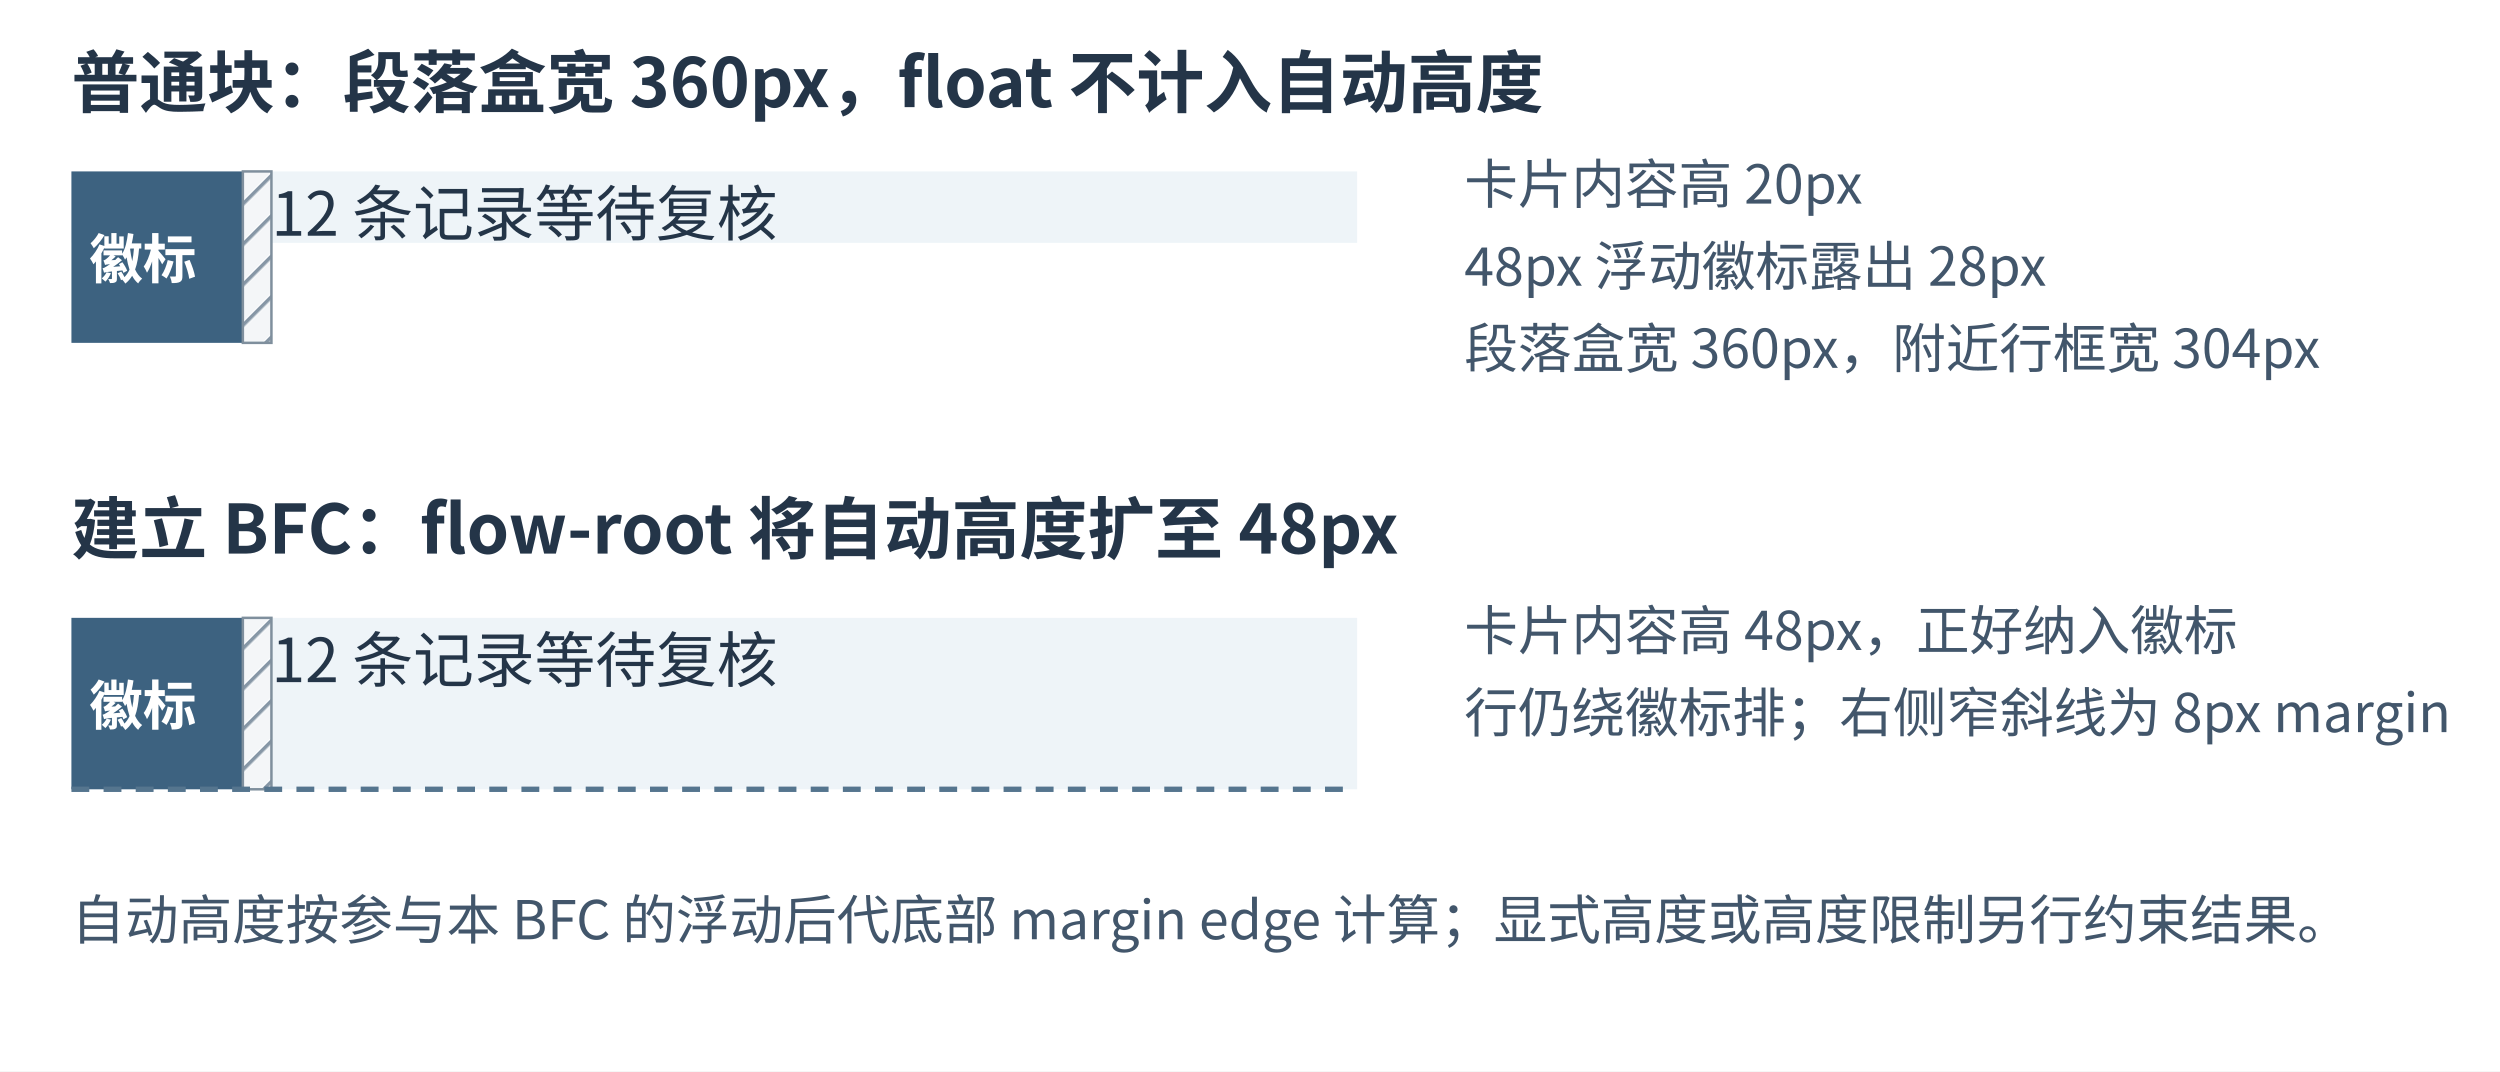
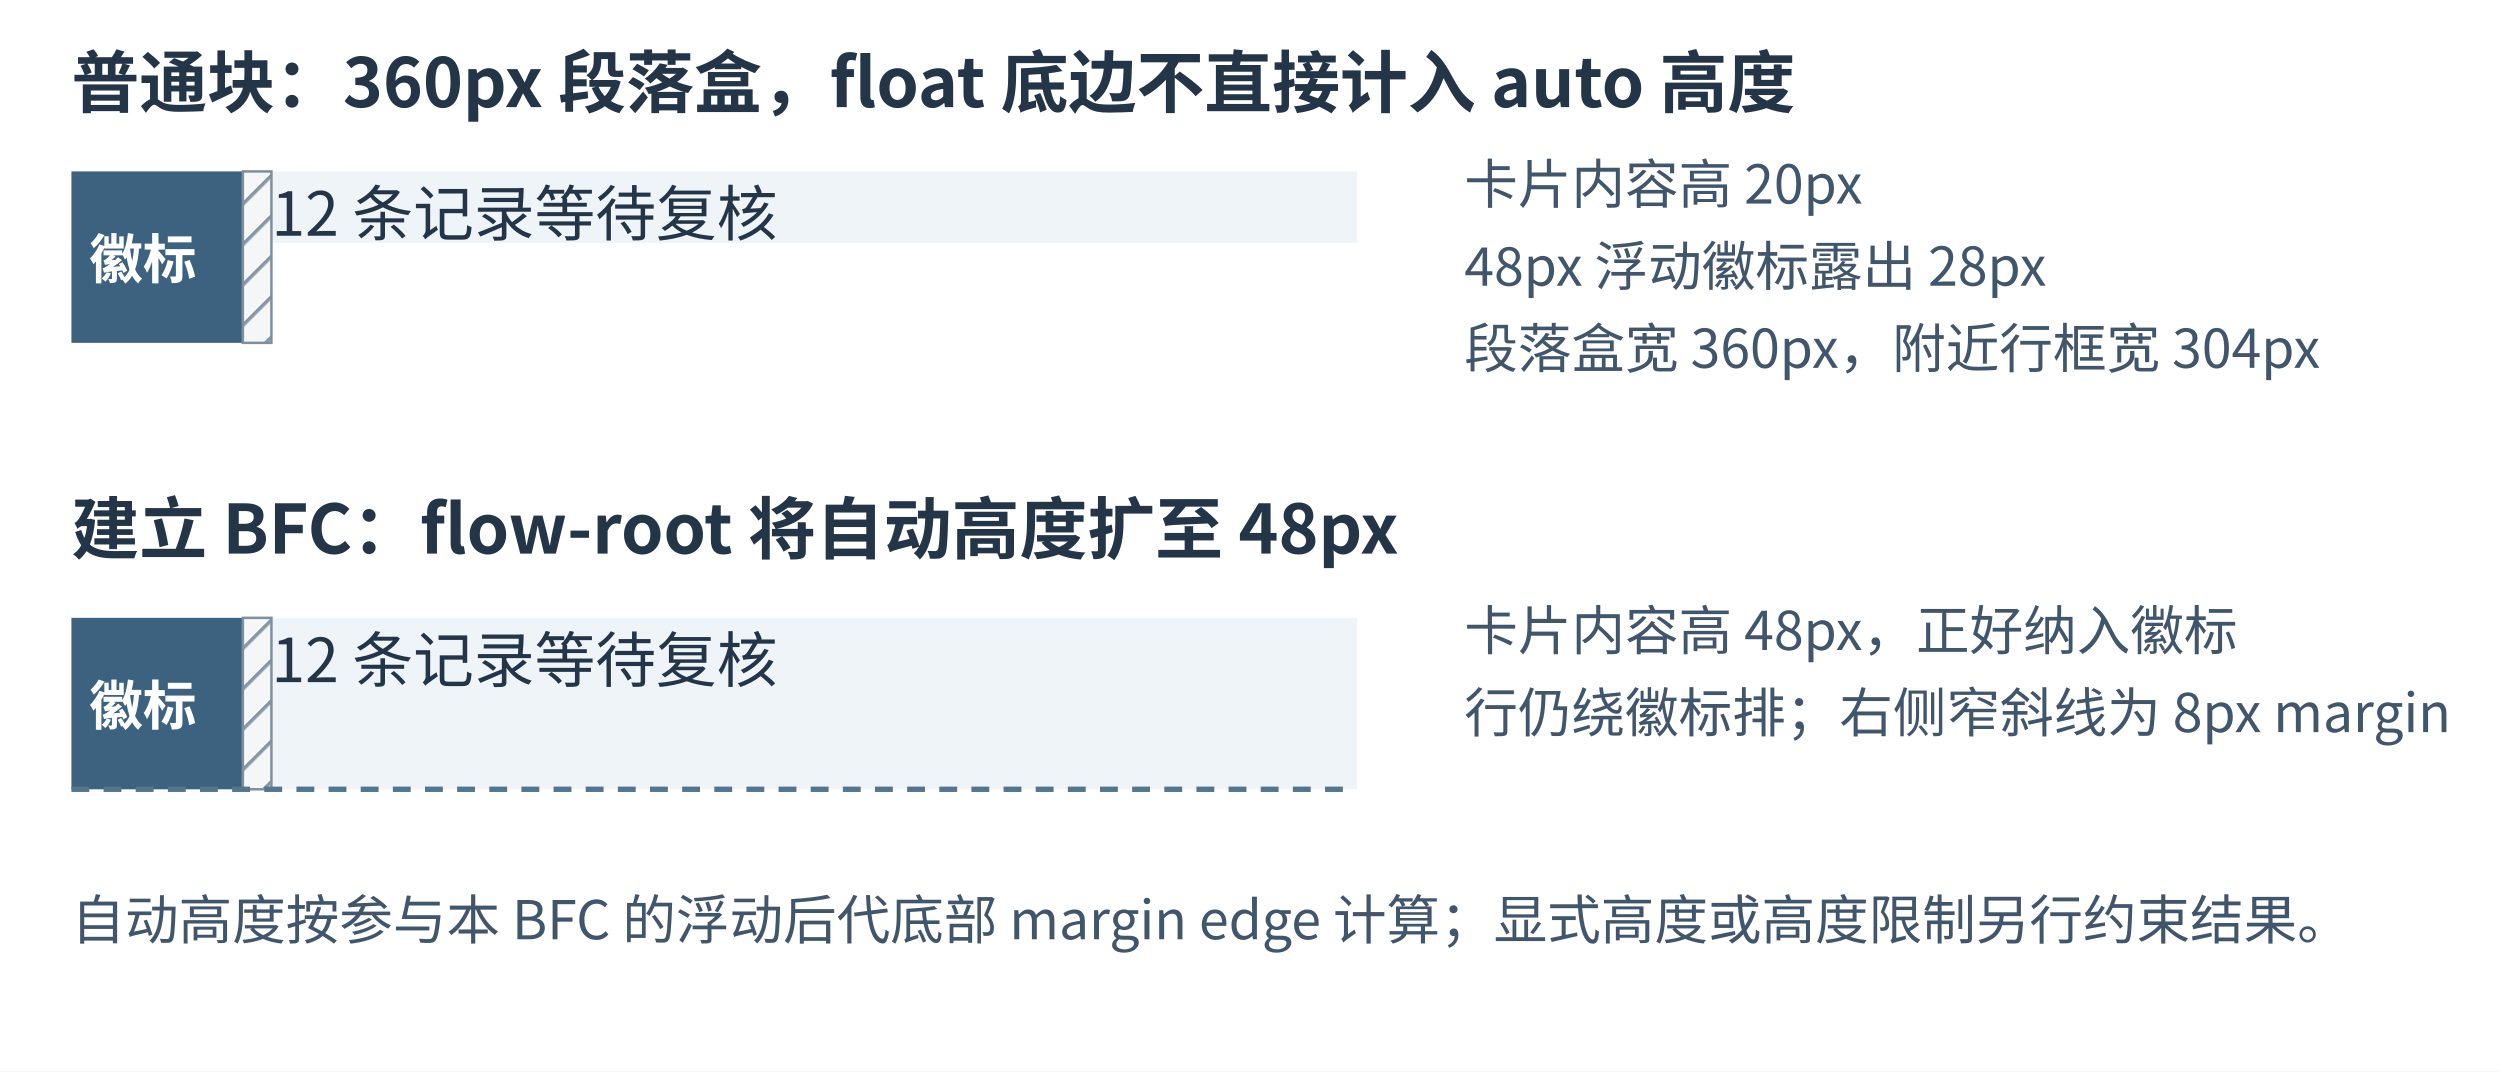
<svg xmlns="http://www.w3.org/2000/svg" width="700" height="300" viewBox="0 0 700 300" role="img" aria-labelledby="title desc">
  <defs>
    <pattern id="marginHatch" width="8" height="8" patternUnits="userSpaceOnUse" patternTransform="rotate(45)">
      <rect width="8" height="8" fill="#f4f6f8" />
      <line x1="0" y1="0" x2="0" y2="8" stroke="#8999a8" stroke-width="2" />
    </pattern>
    <style>
      text { font-family: -apple-system, BlinkMacSystemFont, "Segoe UI", "Noto Sans CJK SC", sans-serif; fill: #243548; }
      .heading { font-size: 19px; font-weight: 700; }
      .body { font-size: 17px; }
      .note { font-size: 15px; fill: #42566b; }
      .parent { fill: #eef4f8; }
      .badge { fill: #3d6280; }
      .white { fill: #fff; font-size: 15px; font-weight: 700; }
    </style>
  </defs>
  <rect width="700" height="300" fill="#fff" />
-   <text class="heading" x="20" y="30">普通块：段落盒宽 360px，float 不计入自动高度</text>
+   <text class="heading" x="20" y="30">普通块：360px 段落盒，float 底边不直接计入 auto 高度</text>
  <rect class="parent" x="20" y="48" width="360" height="20" />
  <rect class="badge" x="20" y="48" width="48" height="48" />
  <rect x="68" y="48" width="8" height="48" fill="url(#marginHatch)" stroke="#7f8f9d" stroke-width="0.7" />
  <text class="white" x="25" y="78">徽标</text>
  <text class="body" x="76" y="66">12 条记录等待复核</text>
  <text class="note" x="410" y="57">卡片内容高 20px</text>
  <text class="note" x="410" y="80">48px 浮动徽标露出 28px</text>
  <text class="note" x="410" y="103">段落盒宽 360px，附近行框宽 304px</text>
  <text class="heading" x="20" y="155">建立 BFC：flow-root 将自动高度扩至 48px</text>
  <rect class="parent" x="20" y="173" width="360" height="48" />
  <rect class="badge" x="20" y="173" width="48" height="48" />
  <rect x="68" y="173" width="8" height="48" fill="url(#marginHatch)" stroke="#7f8f9d" stroke-width="0.7" />
  <text class="white" x="25" y="203">徽标</text>
  <text class="body" x="76" y="191">12 条记录等待复核</text>
  <path d="M20 221 H380" stroke="#55758e" stroke-width="1.5" stroke-dasharray="5 4" />
  <text class="note" x="410" y="182">卡片内容高 48px，正好纳入徽标</text>
  <text class="note" x="410" y="205">行仍绕徽标排；右侧窄斜线为 8px margin</text>
  <text class="note" x="20" y="263">自动高度按参与本 BFC 的浮动后代底部 margin edge 计算；显式高度或高度限制另行约束结果。</text>
</svg>
